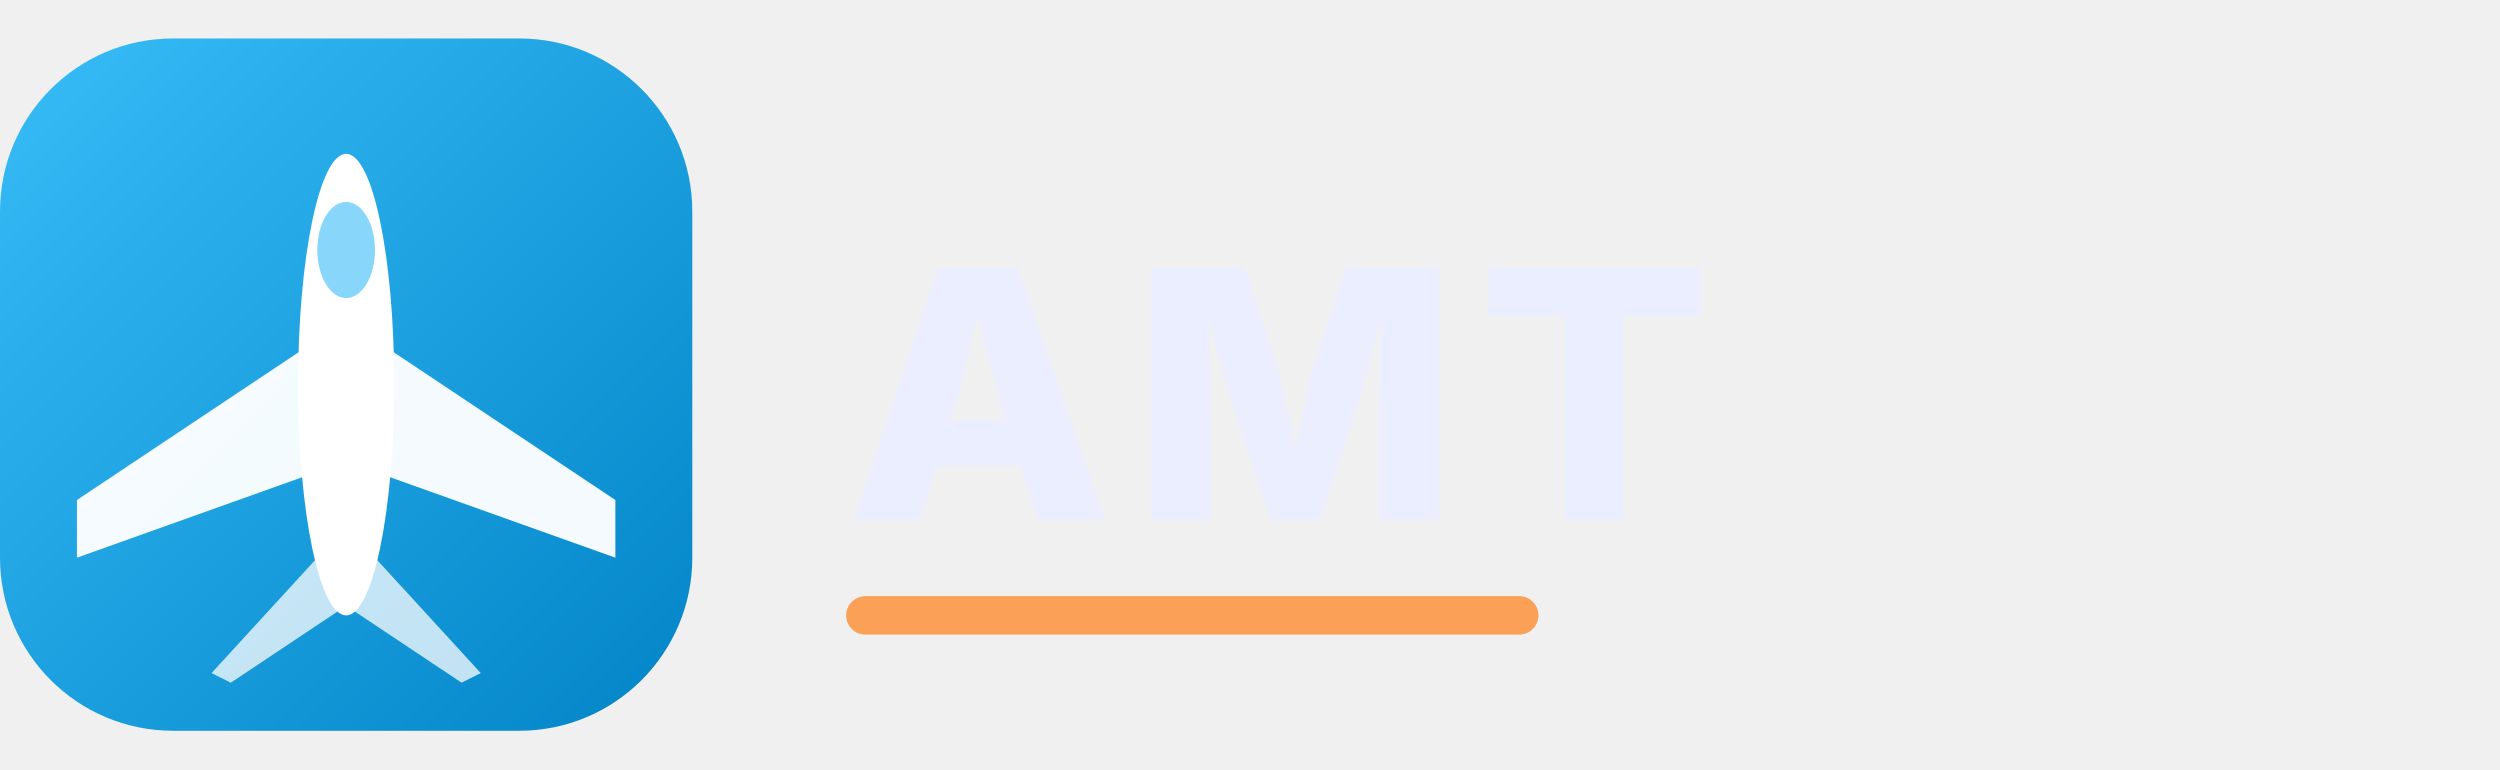
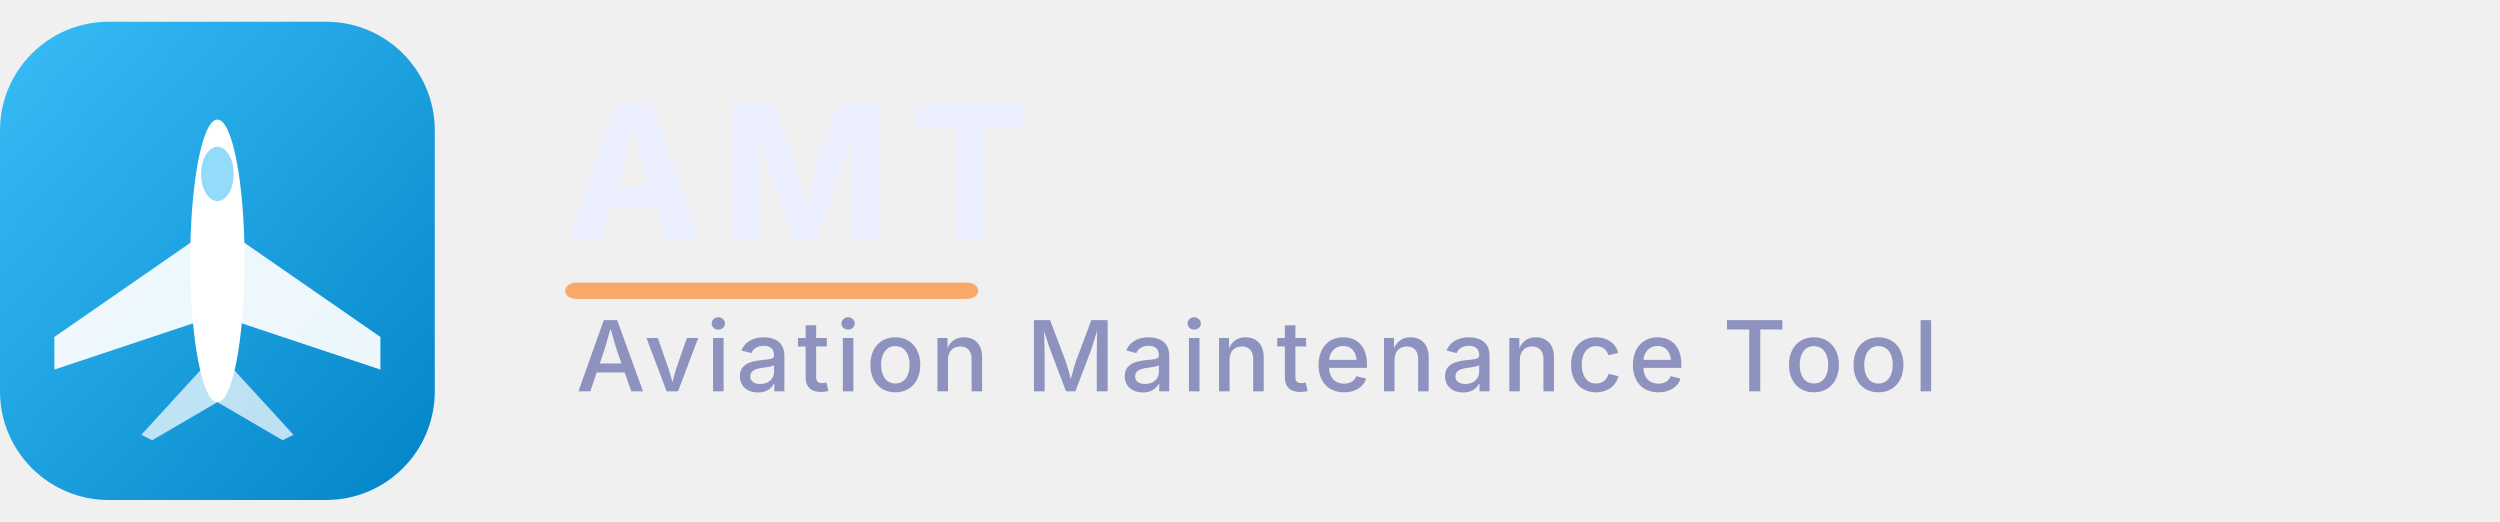
- <svg xmlns="http://www.w3.org/2000/svg" viewBox="0 0 130 40" width="130" height="40">
+ <svg xmlns="http://www.w3.org/2000/svg" viewBox="0 0 230 48" width="230" height="48">
  <defs>
    <linearGradient id="badge" x1="0%" y1="0%" x2="100%" y2="100%">
      <stop offset="0%" stop-color="#38bdf8" />
      <stop offset="100%" stop-color="#0284c7" />
    </linearGradient>
  </defs>
-   <rect x="0" y="2" width="36" height="36" rx="9" fill="url(#badge)" />
-   <g transform="translate(18, 20)">
-     <ellipse cx="0" cy="0" rx="2.5" ry="12" fill="white" />
-     <path d="M-2,-2 L-14,6 L-14,9 L0,4 L14,9 L14,6 L2,-2Z" fill="white" opacity="0.95" />
-     <path d="M-1.5,9 L-7,15 L-6,15.5 L0,11.5 L6,15.5 L7,15 L1.5,9Z" fill="white" opacity="0.75" />
-     <ellipse cx="0" cy="-7" rx="1.5" ry="2.5" fill="#38bdf8" opacity="0.6" />
+   <rect x="0" y="2" width="40" height="44" rx="10" fill="url(#badge)" />
+   <g transform="translate(20, 24)">
+     <ellipse cx="0" cy="0" rx="2.5" ry="13" fill="white" />
+     <path d="M-2,-2 L-15,7 L-15,10 L0,5 L15,10 L15,7 L2,-2Z" fill="white" opacity="0.92" />
+     <path d="M-1.5,10 L-7,16 L-6,16.5 L0,13 L6,16.5 L7,16 L1.5,10Z" fill="white" opacity="0.72" />
+     <ellipse cx="0" cy="-8" rx="1.5" ry="2.5" fill="#38bdf8" opacity="0.55" />
  </g>
-   <text x="44" y="27" font-family="'Plus Jakarta Sans', 'Inter', system-ui, sans-serif" font-size="18" font-weight="800" fill="#eaeeff" letter-spacing="1">AMT</text>
-   <rect x="44" y="31" width="36" height="2" rx="1" fill="#fb923c" opacity="0.85" />
+   <text x="52" y="22" font-family="'Space Grotesk', 'Inter', system-ui, sans-serif" font-size="17" font-weight="700" fill="#eaeeff" letter-spacing="1.5">AMT</text>
+   <text x="53" y="36" font-family="'Space Grotesk', 'Inter', system-ui, sans-serif" font-size="9" font-weight="500" fill="#8d93be" letter-spacing="0.5">Aviation Maintenance Tool</text>
+   <rect x="52" y="26" width="38" height="1.5" rx="1" fill="#fb923c" opacity="0.75" />
</svg>
